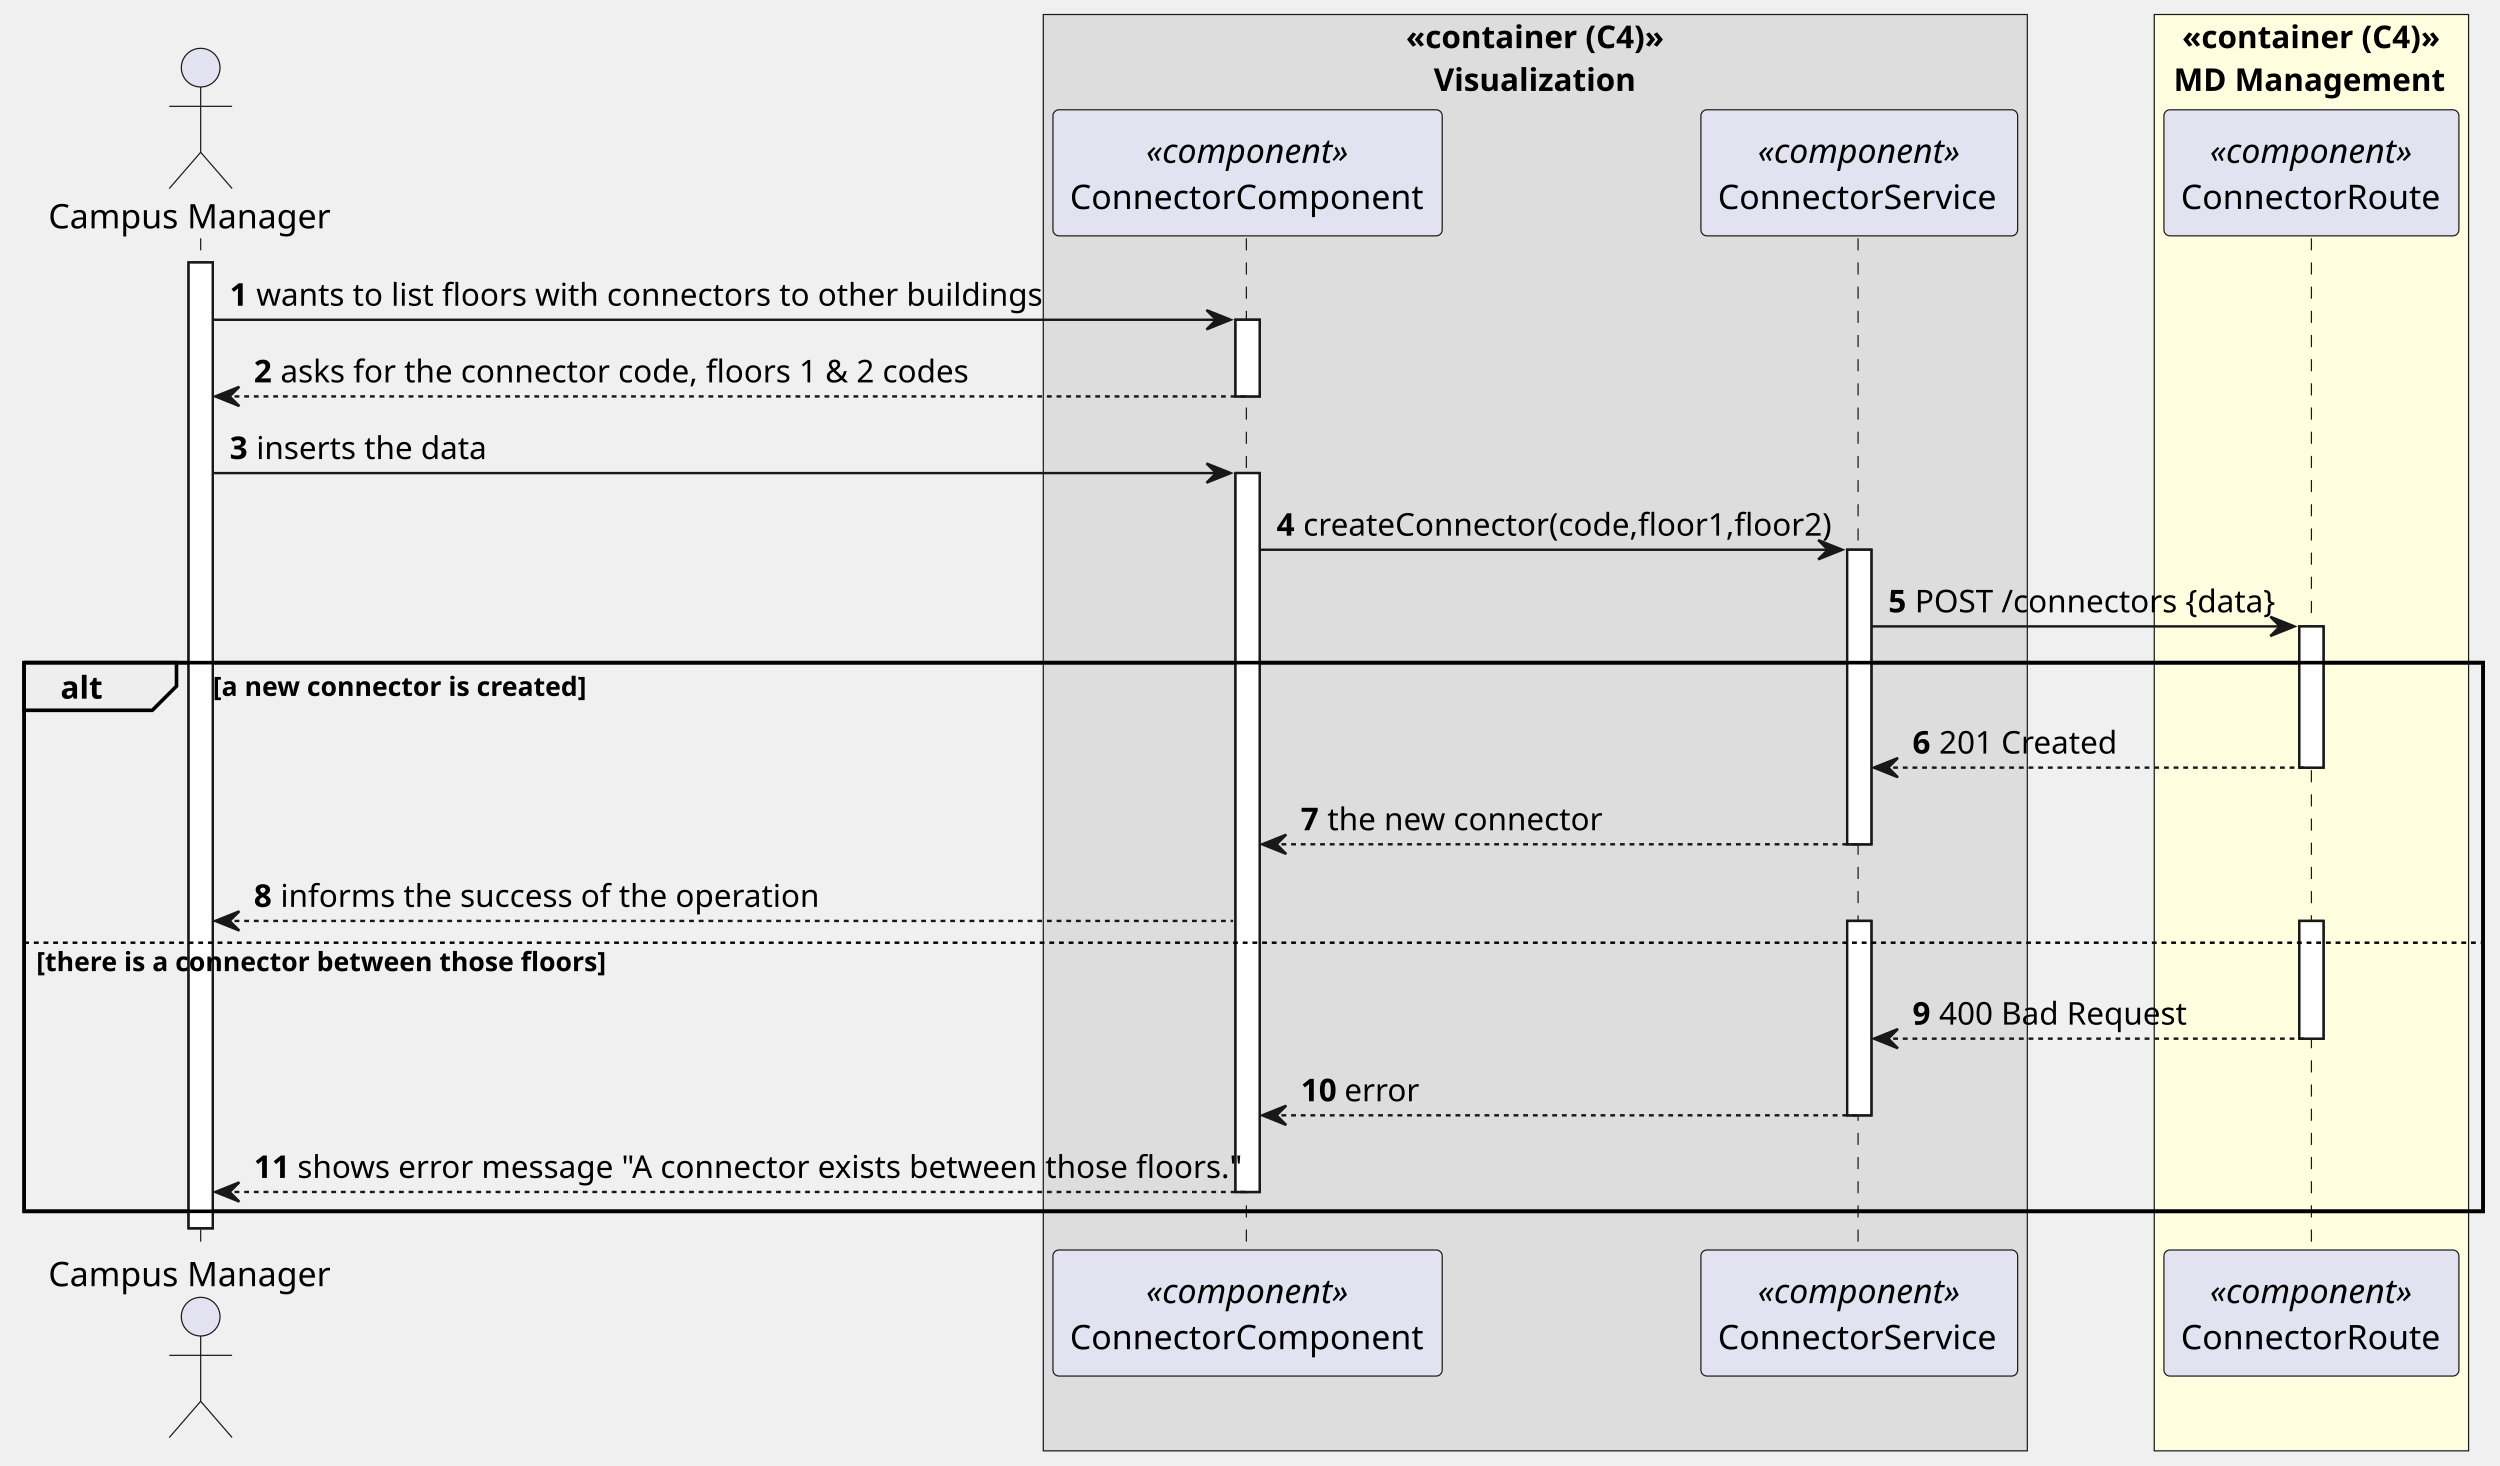
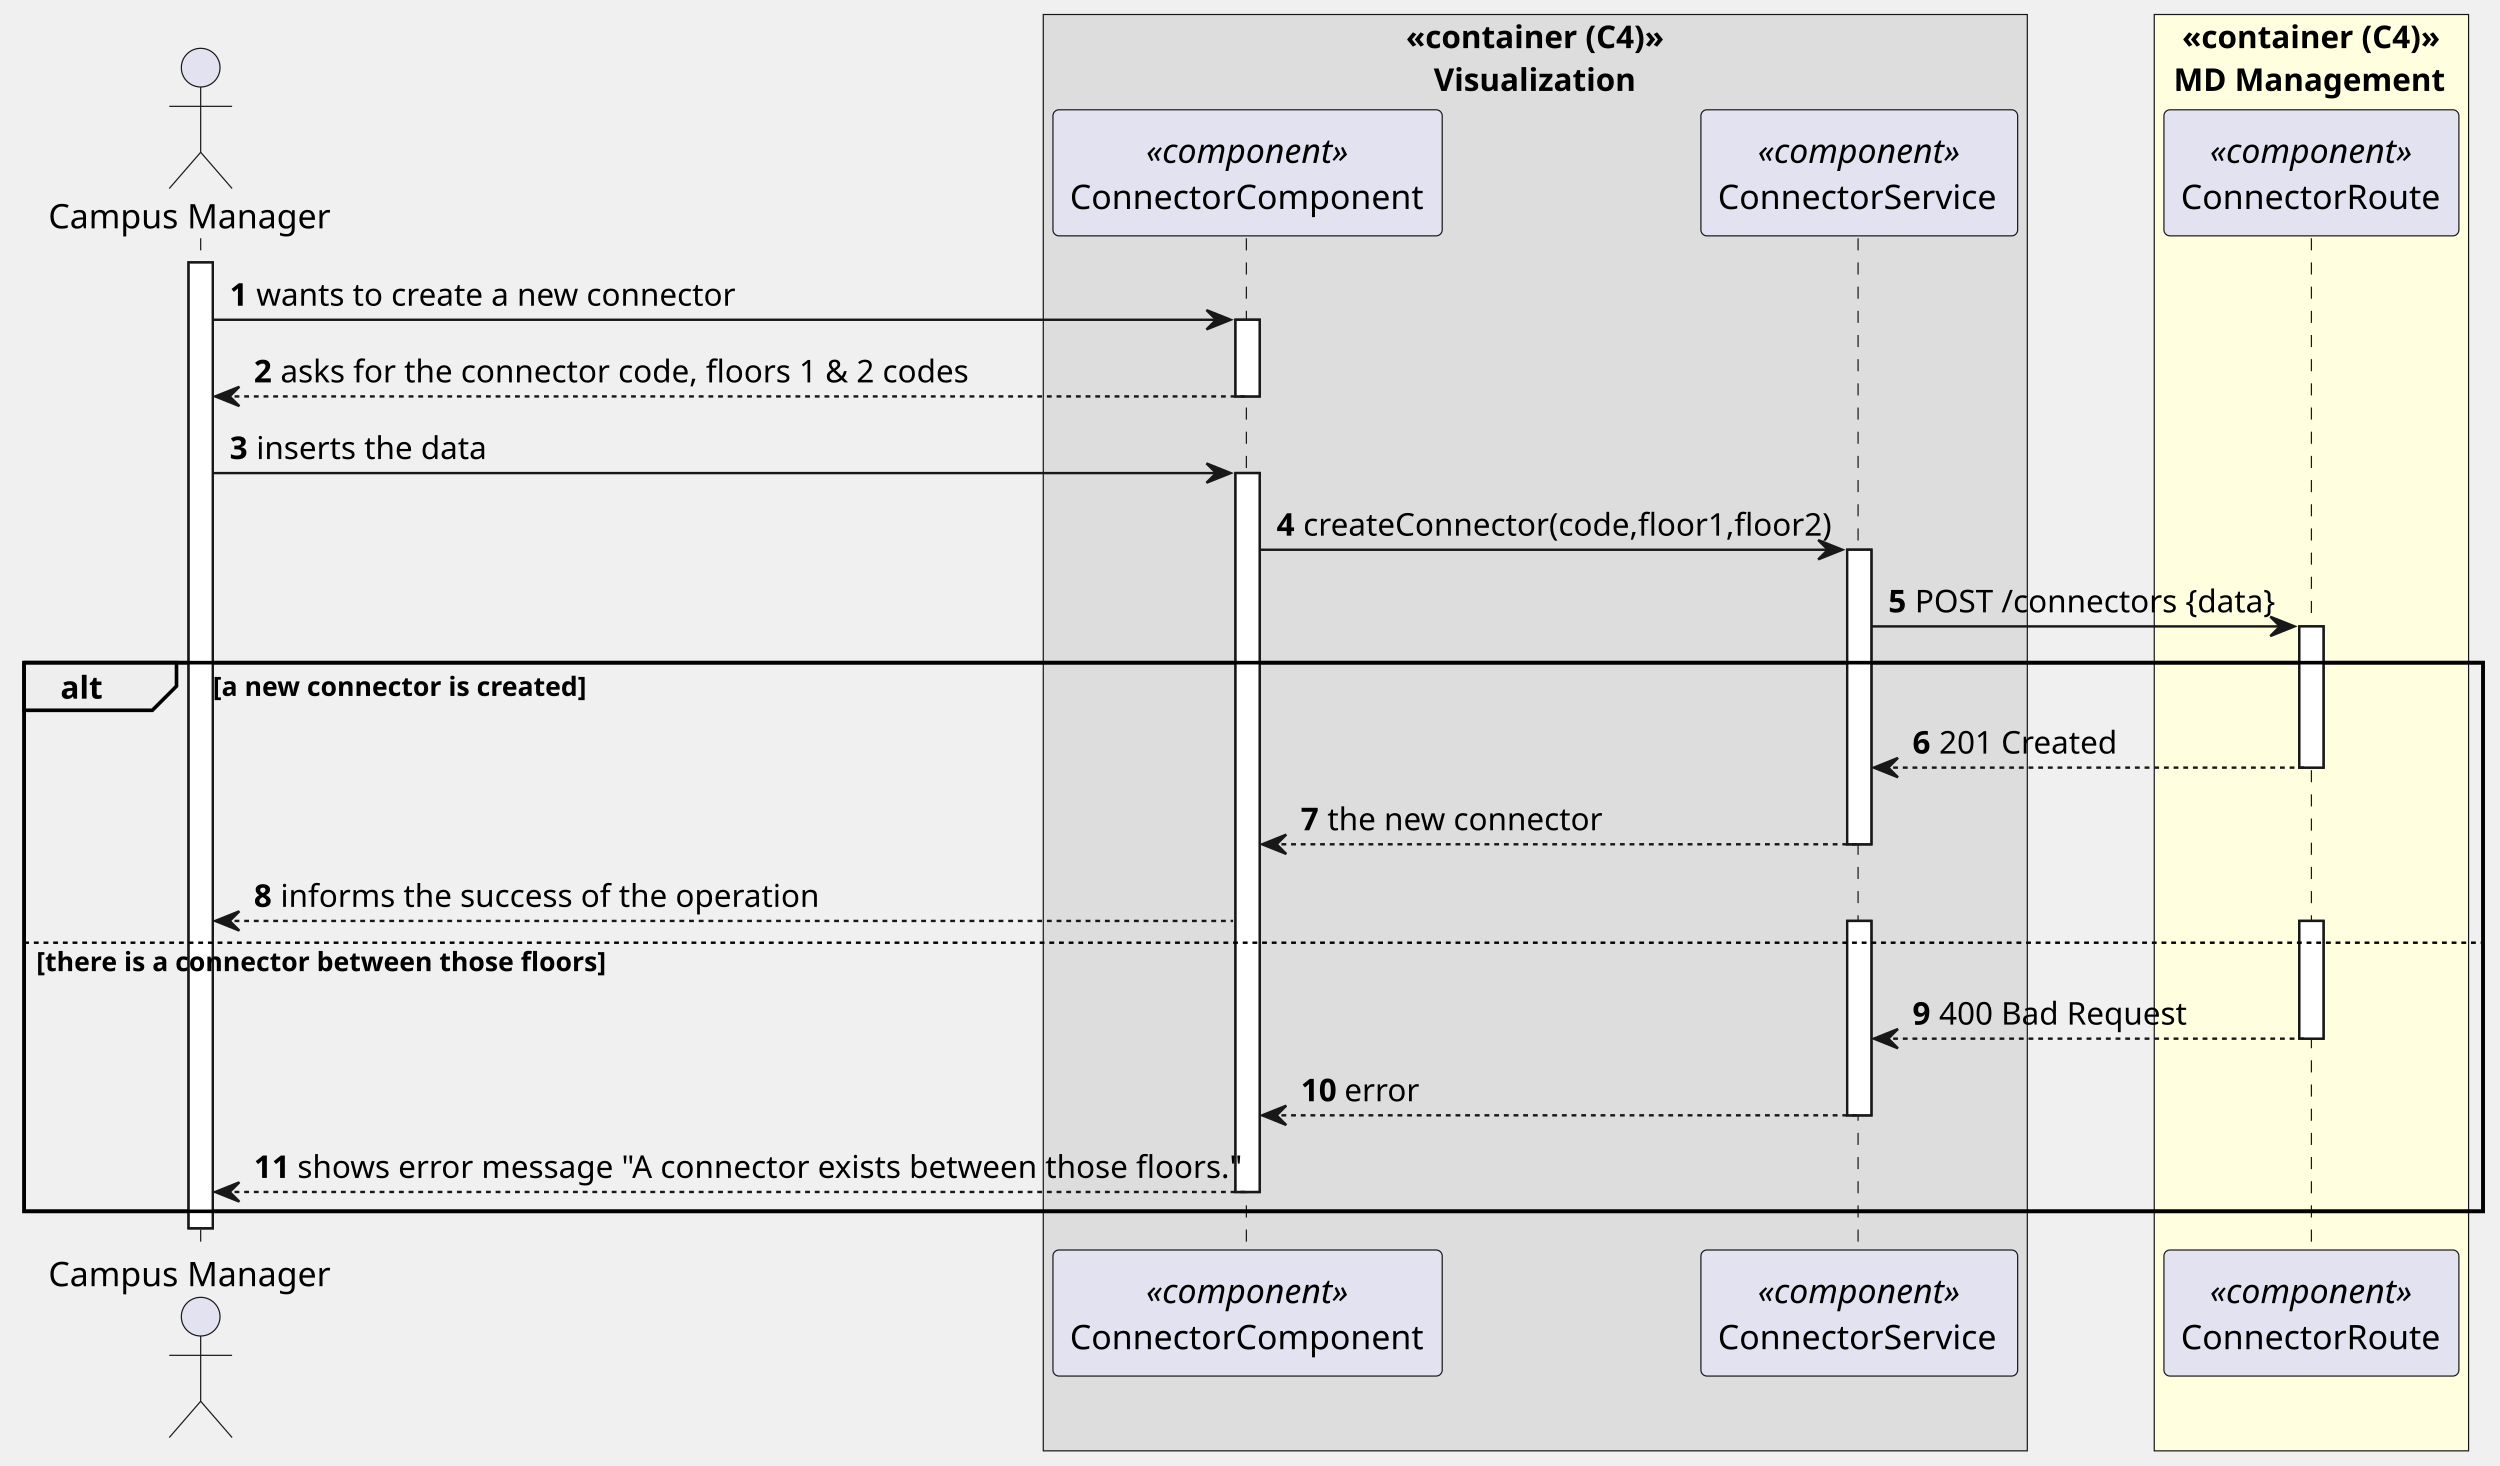
<svg xmlns="http://www.w3.org/2000/svg" contentStyleType="text/css" height="606px" preserveAspectRatio="none" style="width:1034px;height:606px;background:#FFFFFF;" version="1.1" viewBox="0 0 1034 606" width="1034px" zoomAndPan="magnify">
  <defs />
  <g>
    <rect fill="#DDDDDD" height="594.07" style="stroke:#181818;stroke-width:0.5;" width="407" x="431.5" y="6" />
    <text fill="#000000" font-family="sans-serif" font-size="13" font-weight="bold" lengthAdjust="spacing" textLength="107" x="581.5" y="19.897">«container (C4)»</text>
    <text fill="#000000" font-family="sans-serif" font-size="13" font-weight="bold" lengthAdjust="spacing" textLength="84" x="593" y="37.603">Visualization</text>
    <rect fill="#FFFFE0" height="594.07" style="stroke:#181818;stroke-width:0.5;" width="130" x="891" y="6" />
    <text fill="#000000" font-family="sans-serif" font-size="13" font-weight="bold" lengthAdjust="spacing" textLength="107" x="902.5" y="19.897">«container (C4)»</text>
    <text fill="#000000" font-family="sans-serif" font-size="13" font-weight="bold" lengthAdjust="spacing" textLength="114" x="899" y="37.603">MD Management</text>
    <rect fill="#FFFFFF" height="399.454" style="stroke:#181818;stroke-width:1.0;" width="10" x="78" y="108.548" />
    <rect fill="#FFFFFF" height="31.706" style="stroke:#181818;stroke-width:1.0;" width="10" x="511" y="132.254" />
    <rect fill="#FFFFFF" height="297.336" style="stroke:#181818;stroke-width:1.0;" width="10" x="511" y="195.666" />
    <rect fill="#FFFFFF" height="121.824" style="stroke:#181818;stroke-width:1.0;" width="10" x="764" y="227.372" />
    <rect fill="#FFFFFF" height="80.394" style="stroke:#181818;stroke-width:1.0;" width="10" x="764" y="380.902" />
    <rect fill="#FFFFFF" height="58.412" style="stroke:#181818;stroke-width:1.0;" width="10" x="951" y="259.078" />
    <rect fill="#FFFFFF" height="48.688" style="stroke:#181818;stroke-width:1.0;" width="10" x="951" y="380.902" />
    <rect fill="none" height="226.924" style="stroke:#000000;stroke-width:1.5;" width="1017" x="10" y="274.078" />
    <line style="stroke:#181818;stroke-width:0.5;stroke-dasharray:5.0,5.0;" x1="83" x2="83" y1="98.548" y2="518.002" />
    <line style="stroke:#181818;stroke-width:0.5;stroke-dasharray:5.0,5.0;" x1="515.5" x2="515.5" y1="98.548" y2="518.002" />
    <line style="stroke:#181818;stroke-width:0.5;stroke-dasharray:5.0,5.0;" x1="768.5" x2="768.5" y1="98.548" y2="518.002" />
    <line style="stroke:#181818;stroke-width:0.5;stroke-dasharray:5.0,5.0;" x1="956" x2="956" y1="98.548" y2="518.002" />
    <text fill="#000000" font-family="sans-serif" font-size="14" lengthAdjust="spacing" textLength="120" x="20" y="94.446">Campus Manager</text>
    <ellipse cx="83" cy="27.98" fill="#E2E2F0" rx="8" ry="8" style="stroke:#181818;stroke-width:0.5;" />
    <path d="M83,35.98 L83,62.98 M70,43.98 L96,43.98 M83,62.98 L70,77.98 M83,62.98 L96,77.98 " fill="none" style="stroke:#181818;stroke-width:0.5;" />
    <text fill="#000000" font-family="sans-serif" font-size="14" lengthAdjust="spacing" textLength="120" x="20" y="531.968">Campus Manager</text>
    <ellipse cx="83" cy="544.57" fill="#E2E2F0" rx="8" ry="8" style="stroke:#181818;stroke-width:0.5;" />
    <path d="M83,552.57 L83,579.57 M70,560.57 L96,560.57 M83,579.57 L70,594.57 M83,579.57 L96,594.57 " fill="none" style="stroke:#181818;stroke-width:0.5;" />
    <rect fill="#E2E2F0" height="52.136" rx="2.5" ry="2.5" style="stroke:#181818;stroke-width:0.5;" width="161" x="435.5" y="45.412" />
    <text fill="#000000" font-family="sans-serif" font-size="14" font-style="italic" lengthAdjust="spacing" textLength="84" x="474" y="67.378">«component»</text>
    <text fill="#000000" font-family="sans-serif" font-size="14" lengthAdjust="spacing" textLength="147" x="442.5" y="86.446">ConnectorComponent</text>
    <rect fill="#E2E2F0" height="52.136" rx="2.5" ry="2.5" style="stroke:#181818;stroke-width:0.5;" width="161" x="435.5" y="517.002" />
    <text fill="#000000" font-family="sans-serif" font-size="14" font-style="italic" lengthAdjust="spacing" textLength="84" x="474" y="538.968">«component»</text>
    <text fill="#000000" font-family="sans-serif" font-size="14" lengthAdjust="spacing" textLength="147" x="442.5" y="558.036">ConnectorComponent</text>
    <rect fill="#E2E2F0" height="52.136" rx="2.5" ry="2.5" style="stroke:#181818;stroke-width:0.5;" width="131" x="703.5" y="45.412" />
    <text fill="#000000" font-family="sans-serif" font-size="14" font-style="italic" lengthAdjust="spacing" textLength="84" x="727" y="67.378">«component»</text>
    <text fill="#000000" font-family="sans-serif" font-size="14" lengthAdjust="spacing" textLength="117" x="710.5" y="86.446">ConnectorService</text>
    <rect fill="#E2E2F0" height="52.136" rx="2.5" ry="2.5" style="stroke:#181818;stroke-width:0.5;" width="131" x="703.5" y="517.002" />
    <text fill="#000000" font-family="sans-serif" font-size="14" font-style="italic" lengthAdjust="spacing" textLength="84" x="727" y="538.968">«component»</text>
    <text fill="#000000" font-family="sans-serif" font-size="14" lengthAdjust="spacing" textLength="117" x="710.5" y="558.036">ConnectorService</text>
    <rect fill="#E2E2F0" height="52.136" rx="2.5" ry="2.5" style="stroke:#181818;stroke-width:0.5;" width="122" x="895" y="45.412" />
    <text fill="#000000" font-family="sans-serif" font-size="14" font-style="italic" lengthAdjust="spacing" textLength="84" x="914" y="67.378">«component»</text>
    <text fill="#000000" font-family="sans-serif" font-size="14" lengthAdjust="spacing" textLength="108" x="902" y="86.446">ConnectorRoute</text>
    <rect fill="#E2E2F0" height="52.136" rx="2.5" ry="2.5" style="stroke:#181818;stroke-width:0.5;" width="122" x="895" y="517.002" />
    <text fill="#000000" font-family="sans-serif" font-size="14" font-style="italic" lengthAdjust="spacing" textLength="84" x="914" y="538.968">«component»</text>
    <text fill="#000000" font-family="sans-serif" font-size="14" lengthAdjust="spacing" textLength="108" x="902" y="558.036">ConnectorRoute</text>
    <rect fill="#FFFFFF" height="399.454" style="stroke:#181818;stroke-width:1.0;" width="10" x="78" y="108.548" />
    <rect fill="#FFFFFF" height="31.706" style="stroke:#181818;stroke-width:1.0;" width="10" x="511" y="132.254" />
    <rect fill="#FFFFFF" height="297.336" style="stroke:#181818;stroke-width:1.0;" width="10" x="511" y="195.666" />
    <rect fill="#FFFFFF" height="121.824" style="stroke:#181818;stroke-width:1.0;" width="10" x="764" y="227.372" />
    <rect fill="#FFFFFF" height="80.394" style="stroke:#181818;stroke-width:1.0;" width="10" x="764" y="380.902" />
    <rect fill="#FFFFFF" height="58.412" style="stroke:#181818;stroke-width:1.0;" width="10" x="951" y="259.078" />
    <rect fill="#FFFFFF" height="48.688" style="stroke:#181818;stroke-width:1.0;" width="10" x="951" y="380.902" />
    <polygon fill="#181818" points="499,128.254,509,132.254,499,136.254,503,132.254" style="stroke:#181818;stroke-width:1.0;" />
    <line style="stroke:#181818;stroke-width:1.0;" x1="88" x2="505" y1="132.254" y2="132.254" />
    <text fill="#000000" font-family="sans-serif" font-size="13" font-weight="bold" lengthAdjust="spacing" textLength="7" x="95" y="126.445">1</text>
-     <text fill="#000000" font-family="sans-serif" font-size="13" lengthAdjust="spacing" textLength="318" x="106" y="126.445">wants to list floors with connectors to other buildings</text>
+     <text fill="#000000" font-family="sans-serif" font-size="13" lengthAdjust="spacing" textLength="194" x="106" y="126.445">wants to create a new connector</text>
    <polygon fill="#181818" points="99,159.96,89,163.96,99,167.96,95,163.96" style="stroke:#181818;stroke-width:1.0;" />
    <line style="stroke:#181818;stroke-width:1.0;stroke-dasharray:2.0,2.0;" x1="93" x2="515" y1="163.96" y2="163.96" />
    <text fill="#000000" font-family="sans-serif" font-size="13" font-weight="bold" lengthAdjust="spacing" textLength="7" x="105" y="158.151">2</text>
    <text fill="#000000" font-family="sans-serif" font-size="13" lengthAdjust="spacing" textLength="276" x="116" y="158.151">asks for the connector code, floors 1 &amp; 2 codes</text>
    <polygon fill="#181818" points="499,191.666,509,195.666,499,199.666,503,195.666" style="stroke:#181818;stroke-width:1.0;" />
    <line style="stroke:#181818;stroke-width:1.0;" x1="88" x2="505" y1="195.666" y2="195.666" />
    <text fill="#000000" font-family="sans-serif" font-size="13" font-weight="bold" lengthAdjust="spacing" textLength="7" x="95" y="189.857">3</text>
    <text fill="#000000" font-family="sans-serif" font-size="13" lengthAdjust="spacing" textLength="93" x="106" y="189.857">inserts the data</text>
    <polygon fill="#181818" points="752,223.372,762,227.372,752,231.372,756,227.372" style="stroke:#181818;stroke-width:1.0;" />
    <line style="stroke:#181818;stroke-width:1.0;" x1="521" x2="758" y1="227.372" y2="227.372" />
    <text fill="#000000" font-family="sans-serif" font-size="13" font-weight="bold" lengthAdjust="spacing" textLength="7" x="528" y="221.563">4</text>
    <text fill="#000000" font-family="sans-serif" font-size="13" lengthAdjust="spacing" textLength="213" x="539" y="221.563">createConnector(code,floor1,floor2)</text>
    <polygon fill="#181818" points="939,255.078,949,259.078,939,263.078,943,259.078" style="stroke:#181818;stroke-width:1.0;" />
    <line style="stroke:#181818;stroke-width:1.0;" x1="774" x2="945" y1="259.078" y2="259.078" />
    <text fill="#000000" font-family="sans-serif" font-size="13" font-weight="bold" lengthAdjust="spacing" textLength="7" x="781" y="253.269">5</text>
    <text fill="#000000" font-family="sans-serif" font-size="13" lengthAdjust="spacing" textLength="147" x="792" y="253.269">POST /connectors {data}</text>
    <path d="M10,274.078 L73,274.078 L73,283.784 L63,293.784 L10,293.784 L10,274.078 " fill="#EEEEEE" style="stroke:#000000;stroke-width:1.5;" />
    <rect fill="none" height="226.924" style="stroke:#000000;stroke-width:1.5;" width="1017" x="10" y="274.078" />
    <text fill="#000000" font-family="sans-serif" font-size="13" font-weight="bold" lengthAdjust="spacing" textLength="18" x="25" y="288.975">alt</text>
    <text fill="#000000" font-family="sans-serif" font-size="11" font-weight="bold" lengthAdjust="spacing" textLength="159" x="88" y="287.837">[a new connector is created]</text>
    <polygon fill="#181818" points="785,313.49,775,317.49,785,321.49,781,317.49" style="stroke:#181818;stroke-width:1.0;" />
    <line style="stroke:#181818;stroke-width:1.0;stroke-dasharray:2.0,2.0;" x1="779" x2="955" y1="317.49" y2="317.49" />
    <text fill="#000000" font-family="sans-serif" font-size="13" font-weight="bold" lengthAdjust="spacing" textLength="7" x="791" y="311.681">6</text>
    <text fill="#000000" font-family="sans-serif" font-size="13" lengthAdjust="spacing" textLength="71" x="802" y="311.681">201 Created</text>
    <polygon fill="#181818" points="532,345.196,522,349.196,532,353.196,528,349.196" style="stroke:#181818;stroke-width:1.0;" />
    <line style="stroke:#181818;stroke-width:1.0;stroke-dasharray:2.0,2.0;" x1="526" x2="768" y1="349.196" y2="349.196" />
    <text fill="#000000" font-family="sans-serif" font-size="13" font-weight="bold" lengthAdjust="spacing" textLength="7" x="538" y="343.387">7</text>
    <text fill="#000000" font-family="sans-serif" font-size="13" lengthAdjust="spacing" textLength="112" x="549" y="343.387">the new connector</text>
    <polygon fill="#181818" points="99,376.902,89,380.902,99,384.902,95,380.902" style="stroke:#181818;stroke-width:1.0;" />
    <line style="stroke:#181818;stroke-width:1.0;stroke-dasharray:2.0,2.0;" x1="93" x2="510" y1="380.902" y2="380.902" />
    <text fill="#000000" font-family="sans-serif" font-size="13" font-weight="bold" lengthAdjust="spacing" textLength="7" x="105" y="375.093">8</text>
    <text fill="#000000" font-family="sans-serif" font-size="13" lengthAdjust="spacing" textLength="217" x="116" y="375.093">informs the success of the operation</text>
    <line style="stroke:#000000;stroke-width:1.0;stroke-dasharray:2.0,2.0;" x1="10" x2="1027" y1="389.902" y2="389.902" />
    <text fill="#000000" font-family="sans-serif" font-size="11" font-weight="bold" lengthAdjust="spacing" textLength="240" x="15" y="401.661">[there is a connector between those floors]</text>
    <polygon fill="#181818" points="785,425.59,775,429.59,785,433.59,781,429.59" style="stroke:#181818;stroke-width:1.0;" />
    <line style="stroke:#181818;stroke-width:1.0;stroke-dasharray:2.0,2.0;" x1="779" x2="955" y1="429.59" y2="429.59" />
    <text fill="#000000" font-family="sans-serif" font-size="13" font-weight="bold" lengthAdjust="spacing" textLength="7" x="791" y="423.781">9</text>
    <text fill="#000000" font-family="sans-serif" font-size="13" lengthAdjust="spacing" textLength="99" x="802" y="423.781">400 Bad Request</text>
    <polygon fill="#181818" points="532,457.296,522,461.296,532,465.296,528,461.296" style="stroke:#181818;stroke-width:1.0;" />
    <line style="stroke:#181818;stroke-width:1.0;stroke-dasharray:2.0,2.0;" x1="526" x2="768" y1="461.296" y2="461.296" />
    <text fill="#000000" font-family="sans-serif" font-size="13" font-weight="bold" lengthAdjust="spacing" textLength="14" x="538" y="455.487">10</text>
    <text fill="#000000" font-family="sans-serif" font-size="13" lengthAdjust="spacing" textLength="30" x="556" y="455.487">error</text>
    <polygon fill="#181818" points="99,489.002,89,493.002,99,497.002,95,493.002" style="stroke:#181818;stroke-width:1.0;" />
    <line style="stroke:#181818;stroke-width:1.0;stroke-dasharray:2.0,2.0;" x1="93" x2="515" y1="493.002" y2="493.002" />
    <text fill="#000000" font-family="sans-serif" font-size="13" font-weight="bold" lengthAdjust="spacing" textLength="14" x="105" y="487.193">11</text>
    <text fill="#000000" font-family="sans-serif" font-size="13" lengthAdjust="spacing" textLength="381" x="123" y="487.193">shows error message "A connector exists between those floors."</text>
  </g>
</svg>
